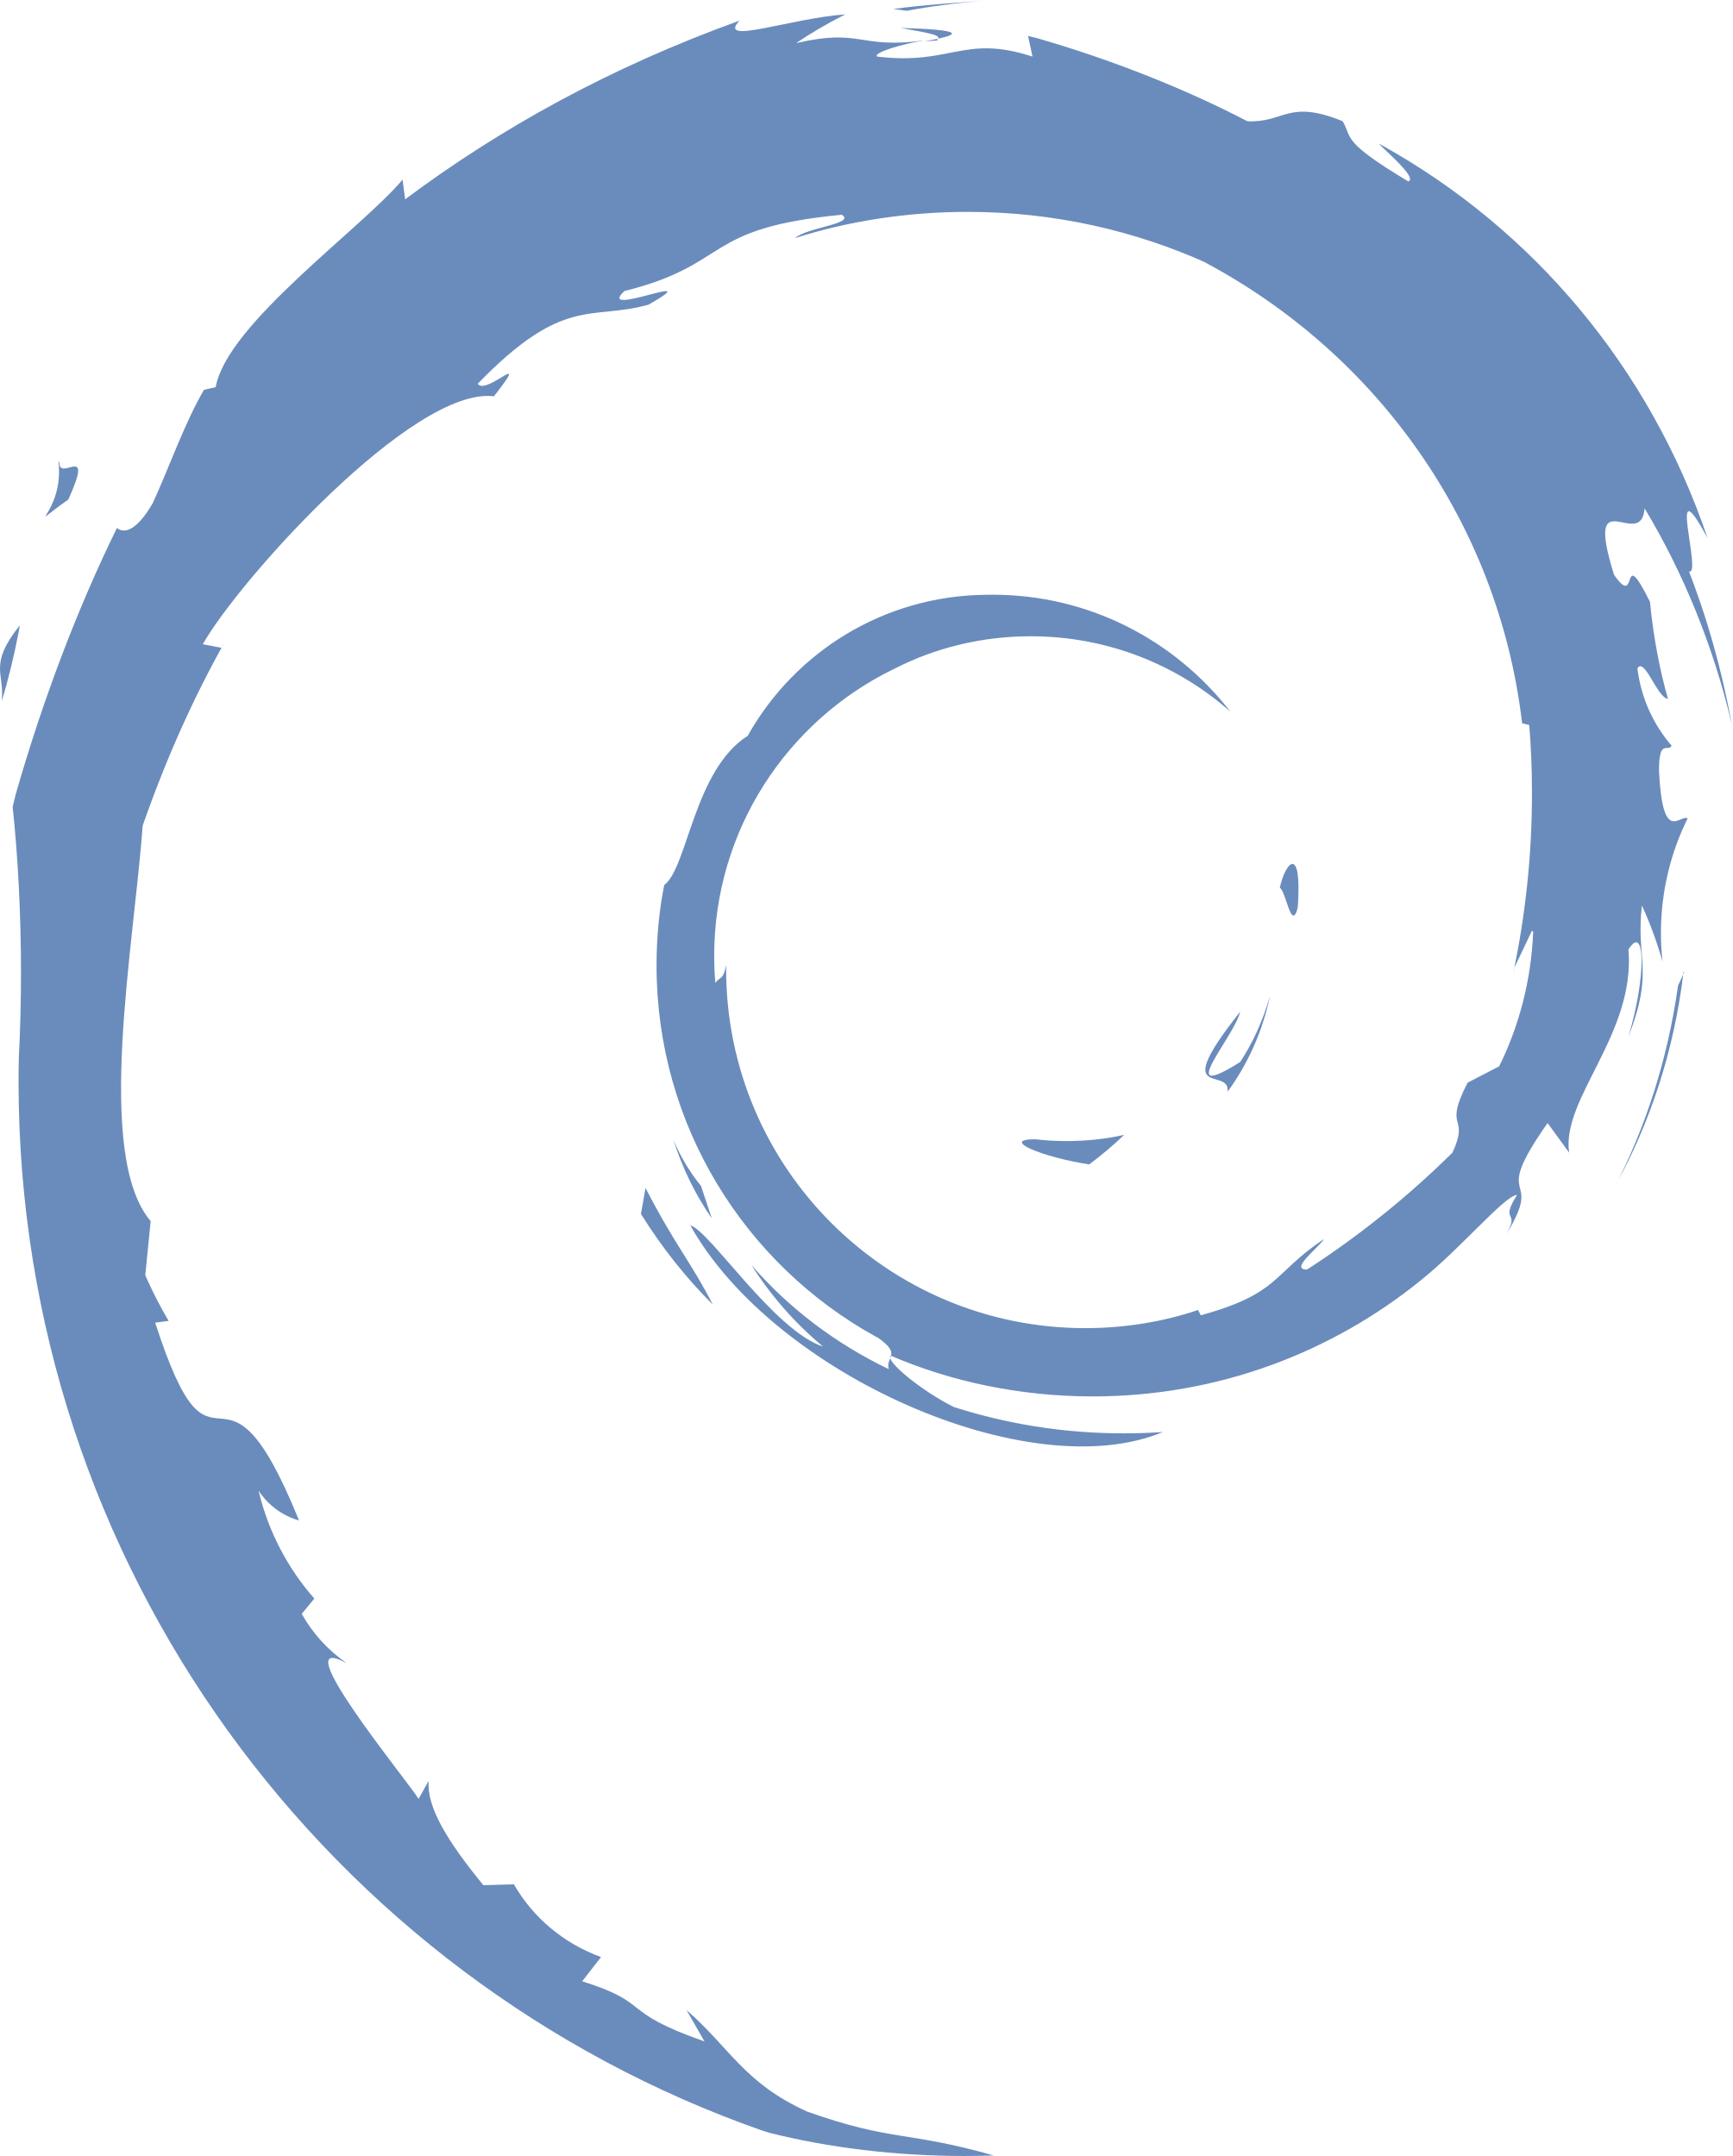
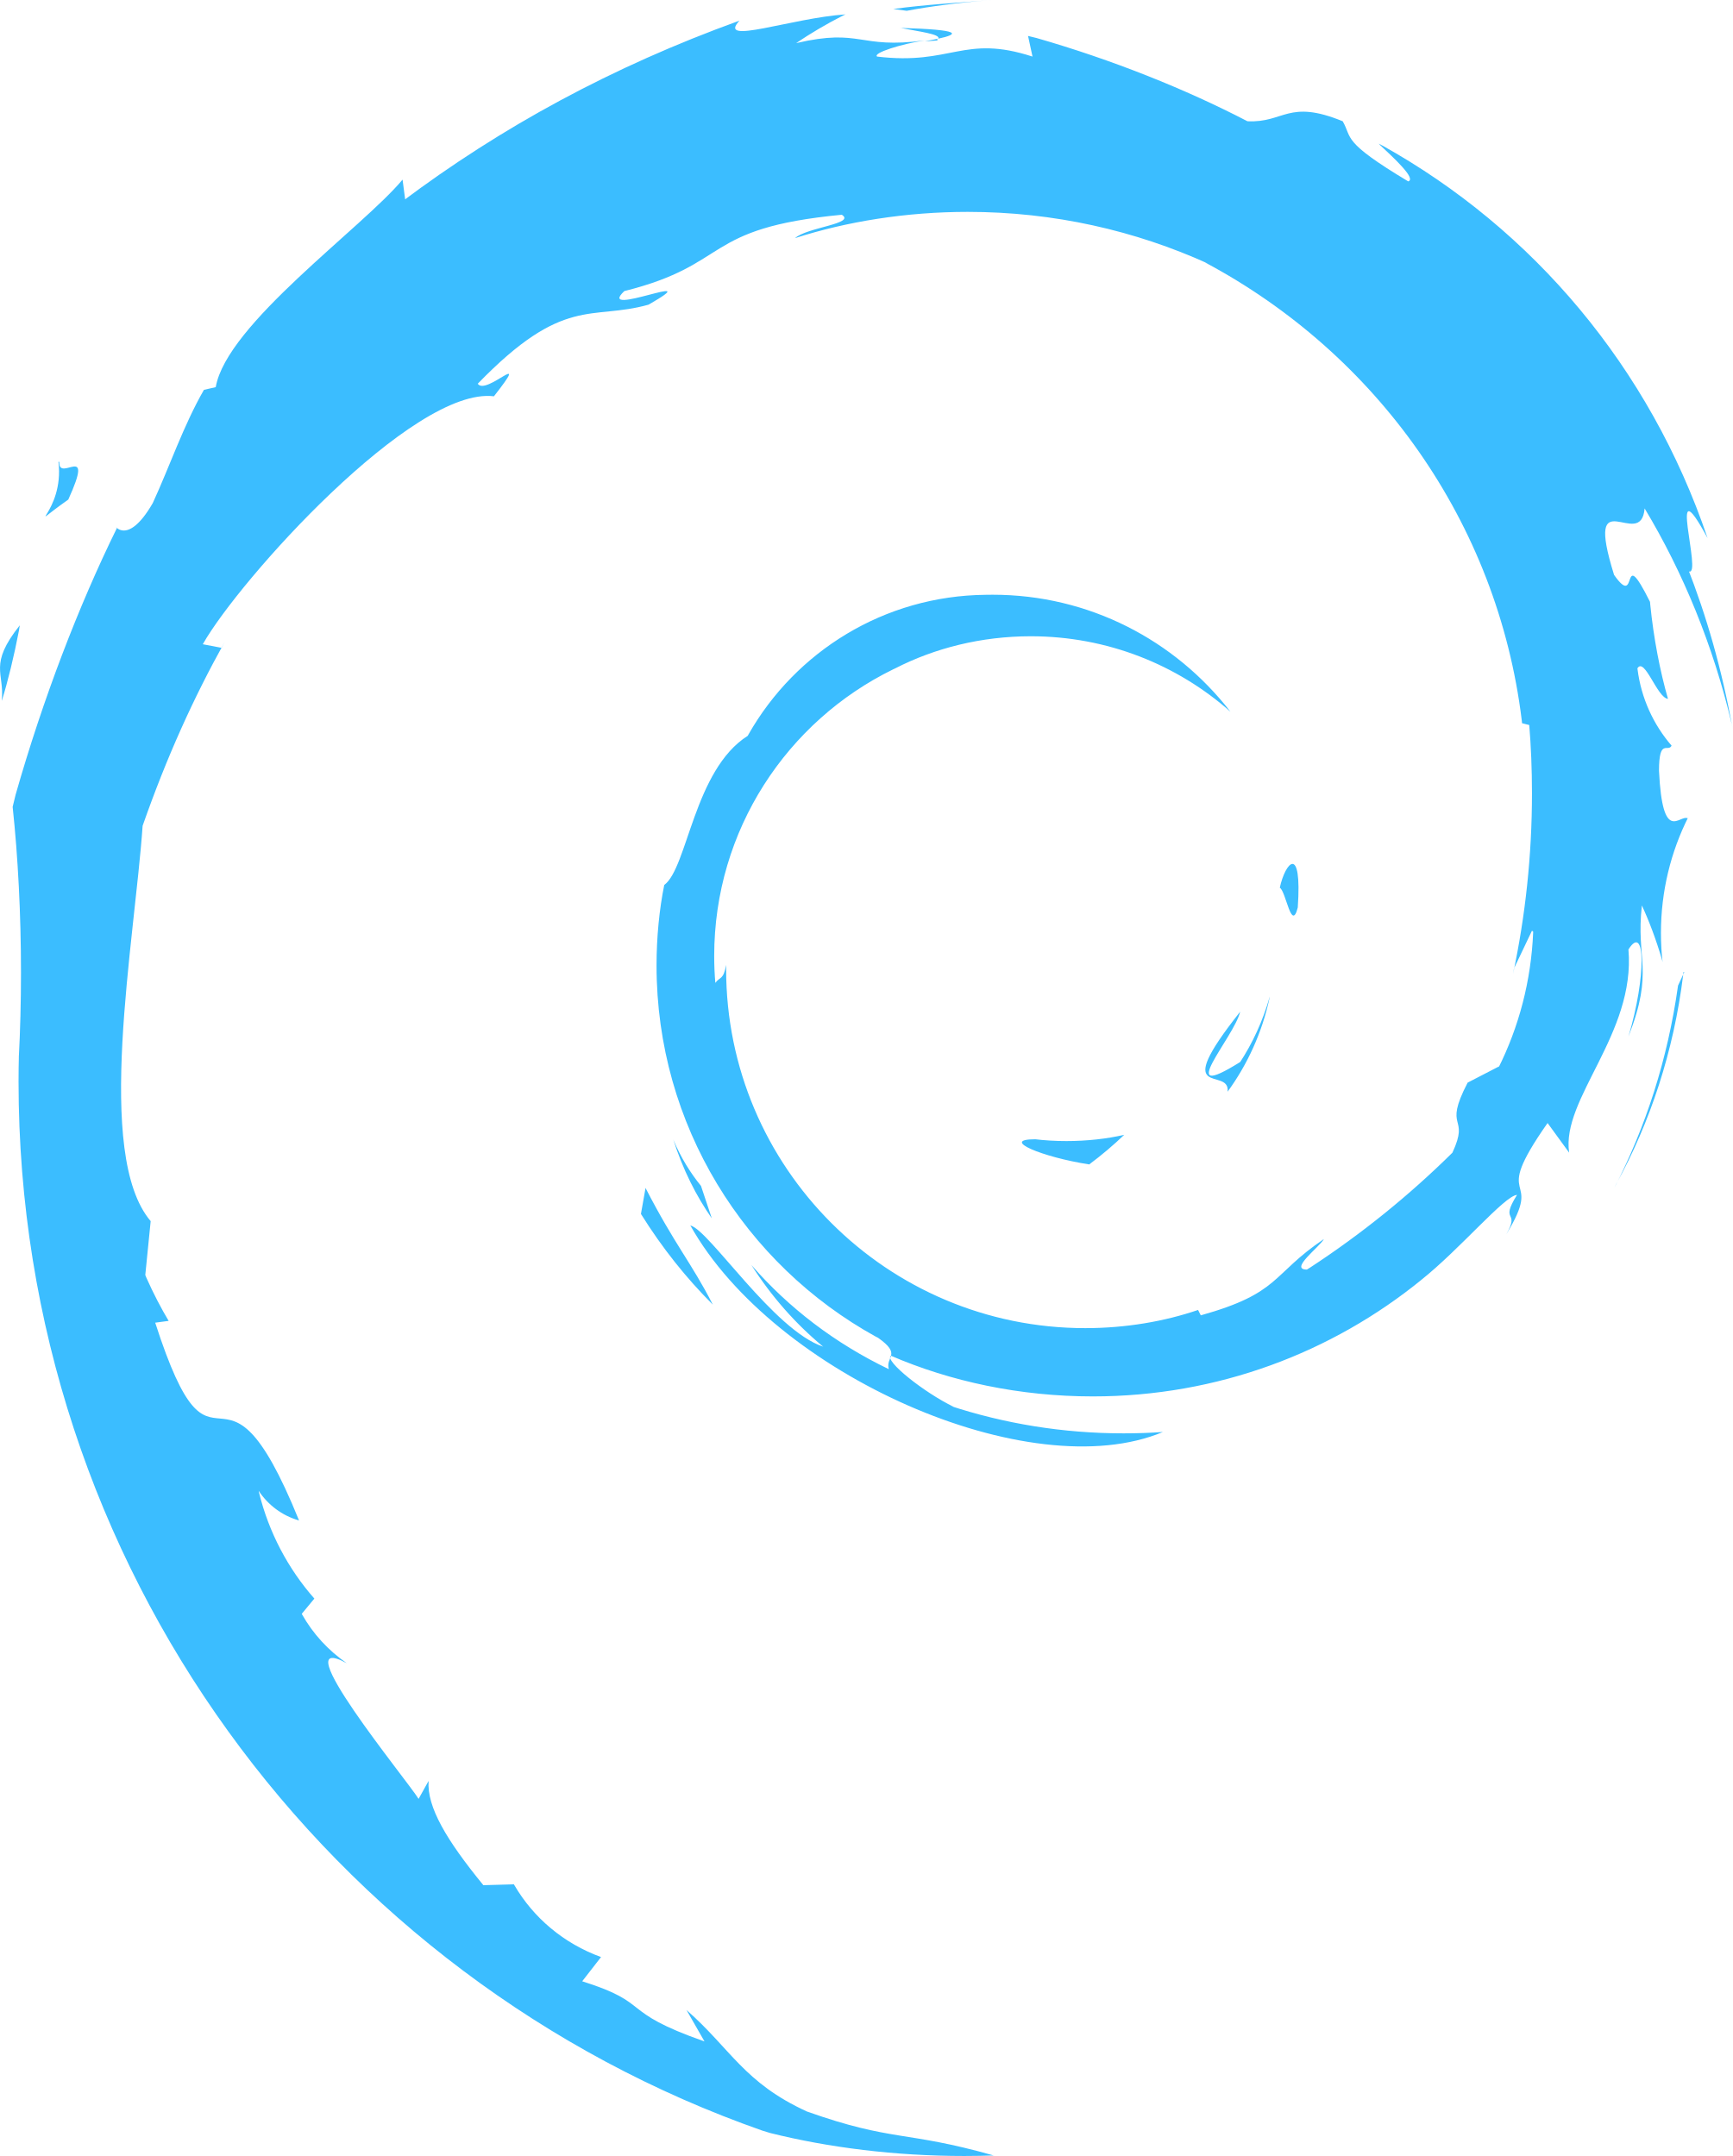
- <svg xmlns="http://www.w3.org/2000/svg" fill="#6A8CBC" width="602.594" height="749.975" viewBox="0 0 24.104 29.999" version="1.1" id="svg1">
+ <svg xmlns="http://www.w3.org/2000/svg" fill="#3BBDFF" width="602.594" height="749.975" viewBox="0 0 24.104 29.999" version="1.1" id="svg1">
  <defs id="defs1" />
-   <path d="m 0.025,9.751 c 0.085,-0.271 0.171,-0.624 0.24,-0.984 l 0.01,-0.066 c -0.437,0.55 -0.212,0.662 -0.25,1.037 z m 0.788,-3.325 c 0.087,0.712 -0.537,1 0.137,0.525 0.375,-0.825 -0.137,-0.225 -0.125,-0.525 z M 12.614,0.15 c 0.327,-0.062 0.734,-0.115 1.146,-0.147 L 13.801,0 c -0.462,0.038 -0.925,0.063 -1.375,0.125 l 0.187,0.025 z m 10.816,13.376 -0.087,0.187 c -0.145,1.031 -0.448,1.963 -0.885,2.814 l 0.023,-0.049 c 0.472,-0.854 0.803,-1.852 0.933,-2.912 l 0.004,-0.04 z M 9.753,16.503 c -0.153,-0.187 -0.283,-0.401 -0.381,-0.633 l -0.007,-0.017 c 0.134,0.419 0.316,0.784 0.546,1.113 l -0.009,-0.013 -0.15,-0.45 z m -0.775,0.038 -0.062,0.35 c 0.298,0.477 0.628,0.89 1,1.262 v 0 c -0.3,-0.587 -0.525,-0.825 -0.937,-1.625 z M 21.328,12.964 c -0.028,0.687 -0.2,1.328 -0.487,1.901 l 0.012,-0.027 -0.437,0.226 c -0.35,0.675 0.038,0.437 -0.212,0.975 -0.602,0.595 -1.264,1.13 -1.976,1.596 l -0.048,0.03 c -0.251,0 0.175,-0.312 0.237,-0.425 -0.739,0.5 -0.601,0.75 -1.713,1.062 l -0.038,-0.075 c -0.468,0.16 -1.008,0.253 -1.569,0.253 -2.759,0 -4.996,-2.237 -4.996,-4.996 0,-0.02 0,-0.041 0,-0.061 v 0.003 c -0.037,0.212 -0.087,0.162 -0.15,0.25 -0.01,-0.112 -0.016,-0.242 -0.016,-0.374 0,-1.752 1.015,-3.268 2.49,-3.989 l 0.026,-0.012 c 0.55,-0.283 1.2,-0.448 1.888,-0.448 1.066,0 2.04,0.397 2.78,1.052 l -0.004,-0.004 c -0.771,-0.993 -1.965,-1.626 -3.306,-1.626 -0.033,0 -0.066,0 -0.099,10e-4 h 0.005 c -1.417,0.013 -2.649,0.792 -3.303,1.943 l -0.01,0.019 c -0.75,0.475 -0.837,1.837 -1.162,2.076 -0.068,0.337 -0.107,0.724 -0.107,1.12 0,2.225 1.232,4.161 3.051,5.165 l 0.03,0.015 c 0.337,0.237 0.1,0.262 0.15,0.437 -0.752,-0.362 -1.388,-0.85 -1.906,-1.443 l -0.006,-0.007 c 0.28,0.439 0.611,0.814 0.992,1.131 l 0.008,0.006 c -0.687,-0.225 -1.587,-1.625 -1.849,-1.687 1.162,2.074 4.724,3.65 6.574,2.874 -0.164,0.012 -0.355,0.019 -0.547,0.019 -0.845,0 -1.658,-0.135 -2.419,-0.385 l 0.055,0.016 c -0.412,-0.2 -0.962,-0.637 -0.875,-0.712 0.83,0.359 1.796,0.567 2.811,0.567 1.736,0 3.329,-0.61 4.577,-1.627 l -0.013,0.01 c 0.55,-0.437 1.162,-1.175 1.337,-1.187 -0.25,0.4 0.05,0.2 -0.15,0.55 0.55,-0.9 -0.25,-0.375 0.575,-1.55 l 0.3,0.412 c -0.112,-0.75 0.925,-1.651 0.825,-2.827 0.237,-0.375 0.25,0.375 0,1.212 0.362,-0.925 0.1,-1.062 0.187,-1.824 0.1,0.215 0.198,0.476 0.277,0.745 l 0.011,0.042 c -0.015,-0.121 -0.023,-0.262 -0.023,-0.405 0,-0.581 0.138,-1.13 0.382,-1.615 l -0.009,0.021 c -0.112,-0.062 -0.35,0.375 -0.4,-0.662 0,-0.462 0.125,-0.25 0.175,-0.35 -0.252,-0.292 -0.423,-0.66 -0.474,-1.066 l -0.001,-0.01 c 0.1,-0.162 0.275,0.412 0.425,0.425 -0.111,-0.386 -0.2,-0.845 -0.247,-1.316 l -0.003,-0.034 c -0.425,-0.85 -0.15,0.125 -0.5,-0.375 -0.425,-1.363 0.375,-0.312 0.425,-0.925 0.533,0.885 0.956,1.911 1.212,3.002 l 0.014,0.073 c -0.151,-0.837 -0.363,-1.575 -0.64,-2.28 l 0.028,0.081 c 0.2,0.087 -0.325,-1.551 0.262,-0.462 -0.805,-2.376 -2.428,-4.295 -4.526,-5.464 l -0.05,-0.025 c 0.225,0.212 0.525,0.487 0.412,0.525 -0.937,-0.562 -0.775,-0.6 -0.912,-0.837 -0.762,-0.312 -0.812,0.025 -1.325,0 -0.865,-0.449 -1.877,-0.854 -2.933,-1.158 l -0.119,-0.029 0.062,0.287 c -0.962,-0.312 -1.125,0.125 -2.162,0 -0.063,-0.05 0.337,-0.175 0.662,-0.225 -0.926,0.125 -0.876,-0.175 -1.788,0.038 0.194,-0.132 0.419,-0.265 0.652,-0.384 l 0.035,-0.016 c -0.75,0.05 -1.799,0.437 -1.475,0.087 C 8.511,0.929 6.972,1.77 5.59,2.807 l 0.046,-0.033 -0.036,-0.275 c -0.562,0.675 -2.449,2.013 -2.599,2.888 l -0.164,0.037 c -0.287,0.5 -0.475,1.062 -0.712,1.576 -0.375,0.65 -0.562,0.25 -0.5,0.35 -0.534,1.086 -1.027,2.373 -1.408,3.708 l -0.041,0.169 c 0.074,0.691 0.116,1.493 0.116,2.305 0,0.402 -0.01,0.802 -0.031,1.199 l 0.002,-0.056 c -0.003,0.111 -0.005,0.242 -0.005,0.374 0,6.747 4.321,12.485 10.347,14.597 l 0.108,0.033 c 0.811,0.203 1.743,0.32 2.702,0.32 0.144,0 0.288,-0.003 0.43,-0.008 l -0.021,0.001 c -1.237,-0.35 -1.4,-0.187 -2.599,-0.612 -0.875,-0.4 -1.062,-0.875 -1.675,-1.412 l 0.25,0.437 c -1.213,-0.425 -0.712,-0.525 -1.701,-0.837 l 0.262,-0.337 c -0.519,-0.189 -0.94,-0.545 -1.206,-1.001 l -0.006,-0.011 -0.425,0.012 c -0.512,-0.626 -0.787,-1.088 -0.762,-1.451 l -0.139,0.25 c -0.162,-0.262 -1.899,-2.376 -1,-1.888 -0.258,-0.179 -0.469,-0.409 -0.62,-0.677 l -0.005,-0.01 0.175,-0.212 c -0.364,-0.413 -0.633,-0.918 -0.77,-1.476 l -0.005,-0.024 c 0.131,0.198 0.326,0.345 0.555,0.411 l 0.007,0.002 c -1.1,-2.714 -1.162,-0.15 -2.001,-2.752 l 0.187,-0.025 c -0.104,-0.174 -0.213,-0.383 -0.309,-0.599 l -0.016,-0.039 0.075,-0.75 c -0.787,-0.925 -0.225,-3.876 -0.112,-5.501 0.338,-0.964 0.709,-1.781 1.142,-2.559 l -0.043,0.083 -0.262,-0.05 c 0.5,-0.887 2.925,-3.589 4.05,-3.45 0.537,-0.687 -0.112,0 -0.225,-0.175 1.2,-1.238 1.575,-0.875 2.376,-1.1 0.875,-0.501 -0.75,0.2 -0.337,-0.189 1.5,-0.375 1.062,-0.875 3.025,-1.062 0.2,0.125 -0.487,0.175 -0.65,0.325 0.719,-0.231 1.545,-0.365 2.403,-0.365 1.194,0 2.328,0.259 3.349,0.723 l -0.051,-0.021 c 2.392,1.275 4.071,3.617 4.408,6.373 l 0.004,0.04 0.1,0.025 c 0.024,0.284 0.038,0.615 0.038,0.949 0,0.863 -0.091,1.705 -0.264,2.517 l 0.014,-0.079 0.25,-0.525 z m -8.276,-12.426 -0.187,0.037 0.175,-0.012 V 0.538 Z m -0.525,-0.15 c 0.25,0.05 0.562,0.087 0.525,0.15 0.287,-0.062 0.35,-0.125 -0.537,-0.15 z m 5.526,12.24 c 0.062,-0.901 -0.175,-0.626 -0.25,-0.276 0.087,0.05 0.162,0.625 0.25,0.275 z m -0.976,2.562 c 0.274,-0.375 0.479,-0.82 0.583,-1.302 l 0.004,-0.023 c -0.099,0.347 -0.24,0.65 -0.42,0.925 l 0.008,-0.013 c -0.937,0.587 -0.087,-0.337 0,-0.7 -1,1.262 -0.137,0.75 -0.175,1.112 z m -2.676,0.662 c -0.5,0 0.1,0.25 0.751,0.35 0.18,-0.135 0.339,-0.27 0.489,-0.414 l -0.002,0.002 c -0.242,0.056 -0.52,0.087 -0.805,0.087 -0.152,0 -0.302,-0.009 -0.45,-0.027 l 0.018,0.002 z" id="path1" style="fill: #6A8CBC;fill-opacity:1;stroke:none;stroke-width:0;stroke-dasharray:none" />
+   <path d="m 0.025,9.751 c 0.085,-0.271 0.171,-0.624 0.24,-0.984 l 0.01,-0.066 c -0.437,0.55 -0.212,0.662 -0.25,1.037 z m 0.788,-3.325 c 0.087,0.712 -0.537,1 0.137,0.525 0.375,-0.825 -0.137,-0.225 -0.125,-0.525 z M 12.614,0.15 c 0.327,-0.062 0.734,-0.115 1.146,-0.147 L 13.801,0 c -0.462,0.038 -0.925,0.063 -1.375,0.125 l 0.187,0.025 z m 10.816,13.376 -0.087,0.187 c -0.145,1.031 -0.448,1.963 -0.885,2.814 l 0.023,-0.049 c 0.472,-0.854 0.803,-1.852 0.933,-2.912 l 0.004,-0.04 z M 9.753,16.503 c -0.153,-0.187 -0.283,-0.401 -0.381,-0.633 l -0.007,-0.017 c 0.134,0.419 0.316,0.784 0.546,1.113 l -0.009,-0.013 -0.15,-0.45 z m -0.775,0.038 -0.062,0.35 c 0.298,0.477 0.628,0.89 1,1.262 v 0 c -0.3,-0.587 -0.525,-0.825 -0.937,-1.625 z M 21.328,12.964 c -0.028,0.687 -0.2,1.328 -0.487,1.901 l 0.012,-0.027 -0.437,0.226 c -0.35,0.675 0.038,0.437 -0.212,0.975 -0.602,0.595 -1.264,1.13 -1.976,1.596 l -0.048,0.03 c -0.251,0 0.175,-0.312 0.237,-0.425 -0.739,0.5 -0.601,0.75 -1.713,1.062 l -0.038,-0.075 c -0.468,0.16 -1.008,0.253 -1.569,0.253 -2.759,0 -4.996,-2.237 -4.996,-4.996 0,-0.02 0,-0.041 0,-0.061 v 0.003 c -0.037,0.212 -0.087,0.162 -0.15,0.25 -0.01,-0.112 -0.016,-0.242 -0.016,-0.374 0,-1.752 1.015,-3.268 2.49,-3.989 l 0.026,-0.012 c 0.55,-0.283 1.2,-0.448 1.888,-0.448 1.066,0 2.04,0.397 2.78,1.052 l -0.004,-0.004 c -0.771,-0.993 -1.965,-1.626 -3.306,-1.626 -0.033,0 -0.066,0 -0.099,10e-4 h 0.005 c -1.417,0.013 -2.649,0.792 -3.303,1.943 l -0.01,0.019 c -0.75,0.475 -0.837,1.837 -1.162,2.076 -0.068,0.337 -0.107,0.724 -0.107,1.12 0,2.225 1.232,4.161 3.051,5.165 l 0.03,0.015 c 0.337,0.237 0.1,0.262 0.15,0.437 -0.752,-0.362 -1.388,-0.85 -1.906,-1.443 l -0.006,-0.007 c 0.28,0.439 0.611,0.814 0.992,1.131 l 0.008,0.006 c -0.687,-0.225 -1.587,-1.625 -1.849,-1.687 1.162,2.074 4.724,3.65 6.574,2.874 -0.164,0.012 -0.355,0.019 -0.547,0.019 -0.845,0 -1.658,-0.135 -2.419,-0.385 l 0.055,0.016 c -0.412,-0.2 -0.962,-0.637 -0.875,-0.712 0.83,0.359 1.796,0.567 2.811,0.567 1.736,0 3.329,-0.61 4.577,-1.627 l -0.013,0.01 c 0.55,-0.437 1.162,-1.175 1.337,-1.187 -0.25,0.4 0.05,0.2 -0.15,0.55 0.55,-0.9 -0.25,-0.375 0.575,-1.55 l 0.3,0.412 c -0.112,-0.75 0.925,-1.651 0.825,-2.827 0.237,-0.375 0.25,0.375 0,1.212 0.362,-0.925 0.1,-1.062 0.187,-1.824 0.1,0.215 0.198,0.476 0.277,0.745 l 0.011,0.042 c -0.015,-0.121 -0.023,-0.262 -0.023,-0.405 0,-0.581 0.138,-1.13 0.382,-1.615 l -0.009,0.021 c -0.112,-0.062 -0.35,0.375 -0.4,-0.662 0,-0.462 0.125,-0.25 0.175,-0.35 -0.252,-0.292 -0.423,-0.66 -0.474,-1.066 l -0.001,-0.01 c 0.1,-0.162 0.275,0.412 0.425,0.425 -0.111,-0.386 -0.2,-0.845 -0.247,-1.316 l -0.003,-0.034 c -0.425,-0.85 -0.15,0.125 -0.5,-0.375 -0.425,-1.363 0.375,-0.312 0.425,-0.925 0.533,0.885 0.956,1.911 1.212,3.002 l 0.014,0.073 c -0.151,-0.837 -0.363,-1.575 -0.64,-2.28 l 0.028,0.081 c 0.2,0.087 -0.325,-1.551 0.262,-0.462 -0.805,-2.376 -2.428,-4.295 -4.526,-5.464 l -0.05,-0.025 c 0.225,0.212 0.525,0.487 0.412,0.525 -0.937,-0.562 -0.775,-0.6 -0.912,-0.837 -0.762,-0.312 -0.812,0.025 -1.325,0 -0.865,-0.449 -1.877,-0.854 -2.933,-1.158 l -0.119,-0.029 0.062,0.287 c -0.962,-0.312 -1.125,0.125 -2.162,0 -0.063,-0.05 0.337,-0.175 0.662,-0.225 -0.926,0.125 -0.876,-0.175 -1.788,0.038 0.194,-0.132 0.419,-0.265 0.652,-0.384 l 0.035,-0.016 c -0.75,0.05 -1.799,0.437 -1.475,0.087 C 8.511,0.929 6.972,1.77 5.59,2.807 l 0.046,-0.033 -0.036,-0.275 c -0.562,0.675 -2.449,2.013 -2.599,2.888 l -0.164,0.037 c -0.287,0.5 -0.475,1.062 -0.712,1.576 -0.375,0.65 -0.562,0.25 -0.5,0.35 -0.534,1.086 -1.027,2.373 -1.408,3.708 l -0.041,0.169 c 0.074,0.691 0.116,1.493 0.116,2.305 0,0.402 -0.01,0.802 -0.031,1.199 l 0.002,-0.056 c -0.003,0.111 -0.005,0.242 -0.005,0.374 0,6.747 4.321,12.485 10.347,14.597 l 0.108,0.033 c 0.811,0.203 1.743,0.32 2.702,0.32 0.144,0 0.288,-0.003 0.43,-0.008 l -0.021,0.001 c -1.237,-0.35 -1.4,-0.187 -2.599,-0.612 -0.875,-0.4 -1.062,-0.875 -1.675,-1.412 l 0.25,0.437 c -1.213,-0.425 -0.712,-0.525 -1.701,-0.837 l 0.262,-0.337 c -0.519,-0.189 -0.94,-0.545 -1.206,-1.001 l -0.006,-0.011 -0.425,0.012 c -0.512,-0.626 -0.787,-1.088 -0.762,-1.451 l -0.139,0.25 c -0.162,-0.262 -1.899,-2.376 -1,-1.888 -0.258,-0.179 -0.469,-0.409 -0.62,-0.677 l -0.005,-0.01 0.175,-0.212 c -0.364,-0.413 -0.633,-0.918 -0.77,-1.476 l -0.005,-0.024 c 0.131,0.198 0.326,0.345 0.555,0.411 l 0.007,0.002 c -1.1,-2.714 -1.162,-0.15 -2.001,-2.752 l 0.187,-0.025 c -0.104,-0.174 -0.213,-0.383 -0.309,-0.599 l -0.016,-0.039 0.075,-0.75 c -0.787,-0.925 -0.225,-3.876 -0.112,-5.501 0.338,-0.964 0.709,-1.781 1.142,-2.559 l -0.043,0.083 -0.262,-0.05 c 0.5,-0.887 2.925,-3.589 4.05,-3.45 0.537,-0.687 -0.112,0 -0.225,-0.175 1.2,-1.238 1.575,-0.875 2.376,-1.1 0.875,-0.501 -0.75,0.2 -0.337,-0.189 1.5,-0.375 1.062,-0.875 3.025,-1.062 0.2,0.125 -0.487,0.175 -0.65,0.325 0.719,-0.231 1.545,-0.365 2.403,-0.365 1.194,0 2.328,0.259 3.349,0.723 l -0.051,-0.021 c 2.392,1.275 4.071,3.617 4.408,6.373 l 0.004,0.04 0.1,0.025 c 0.024,0.284 0.038,0.615 0.038,0.949 0,0.863 -0.091,1.705 -0.264,2.517 l 0.014,-0.079 0.25,-0.525 z m -8.276,-12.426 -0.187,0.037 0.175,-0.012 V 0.538 Z m -0.525,-0.15 c 0.25,0.05 0.562,0.087 0.525,0.15 0.287,-0.062 0.35,-0.125 -0.537,-0.15 z m 5.526,12.24 c 0.062,-0.901 -0.175,-0.626 -0.25,-0.276 0.087,0.05 0.162,0.625 0.25,0.275 z m -0.976,2.562 c 0.274,-0.375 0.479,-0.82 0.583,-1.302 l 0.004,-0.023 c -0.099,0.347 -0.24,0.65 -0.42,0.925 l 0.008,-0.013 c -0.937,0.587 -0.087,-0.337 0,-0.7 -1,1.262 -0.137,0.75 -0.175,1.112 z m -2.676,0.662 c -0.5,0 0.1,0.25 0.751,0.35 0.18,-0.135 0.339,-0.27 0.489,-0.414 l -0.002,0.002 c -0.242,0.056 -0.52,0.087 -0.805,0.087 -0.152,0 -0.302,-0.009 -0.45,-0.027 l 0.018,0.002 z" id="path1" style="fill: #3BBDFF;fill-opacity:1;stroke:none;stroke-width:0;stroke-dasharray:none" />
</svg>
